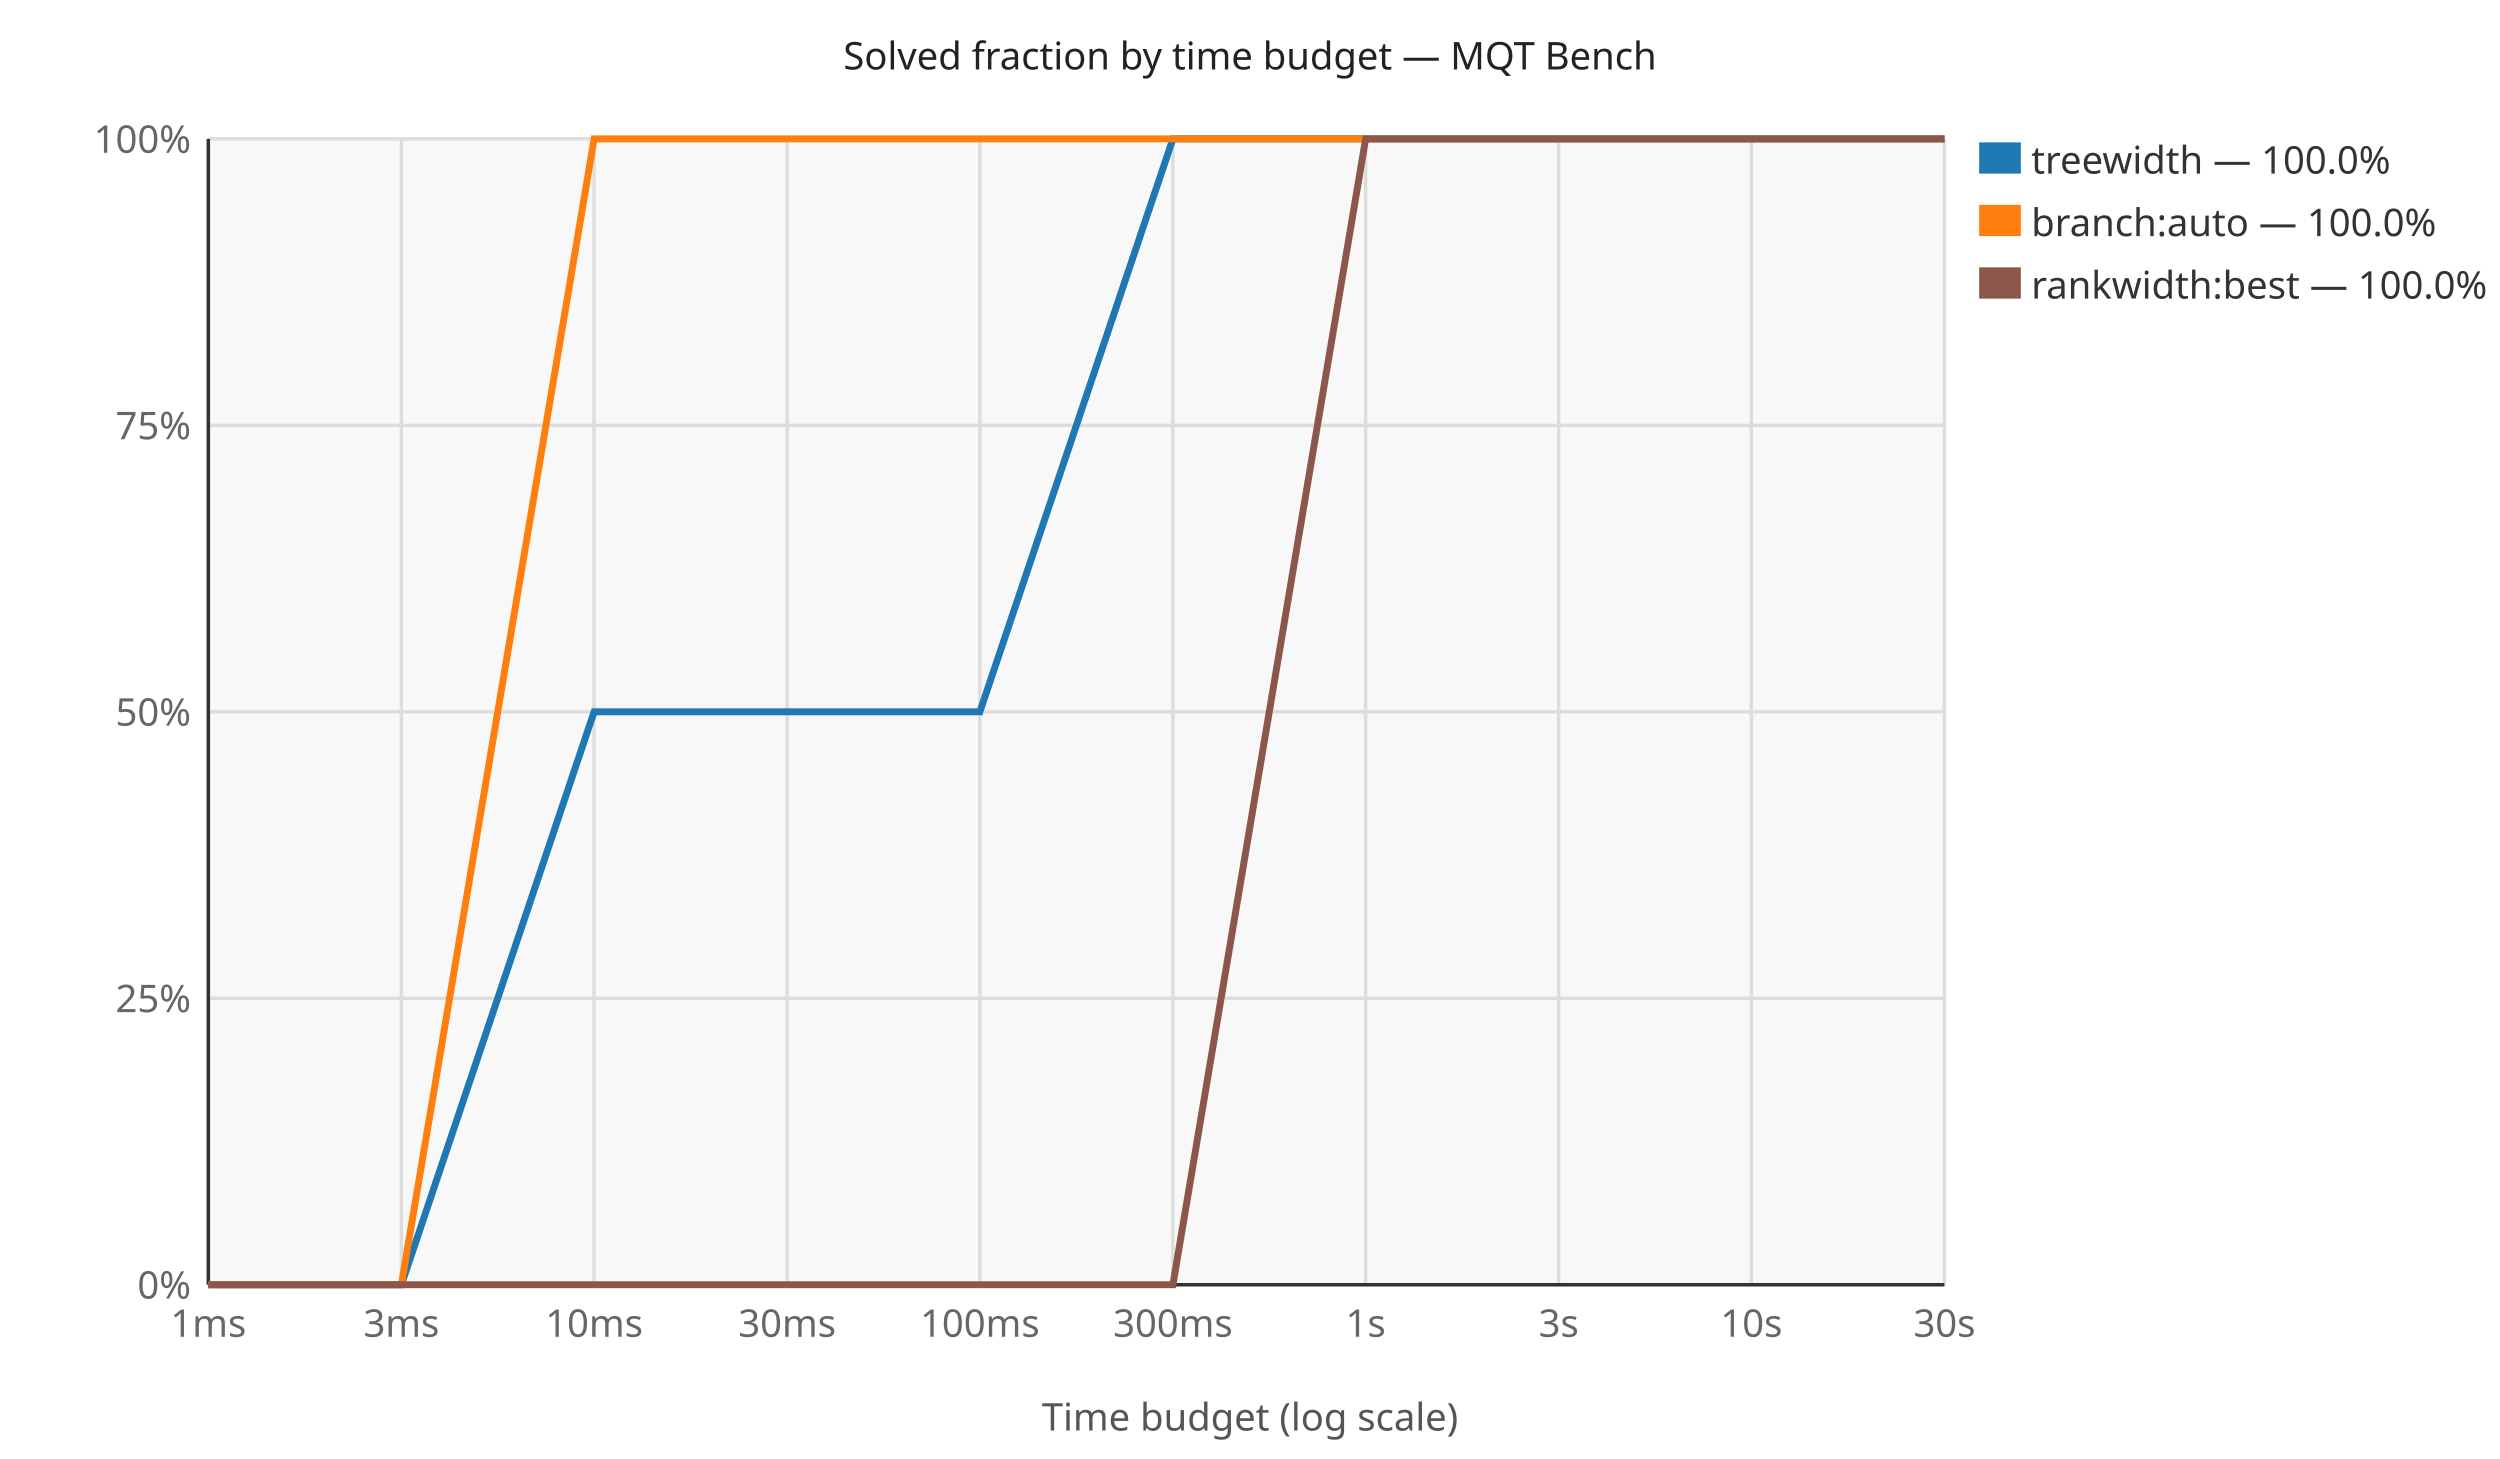
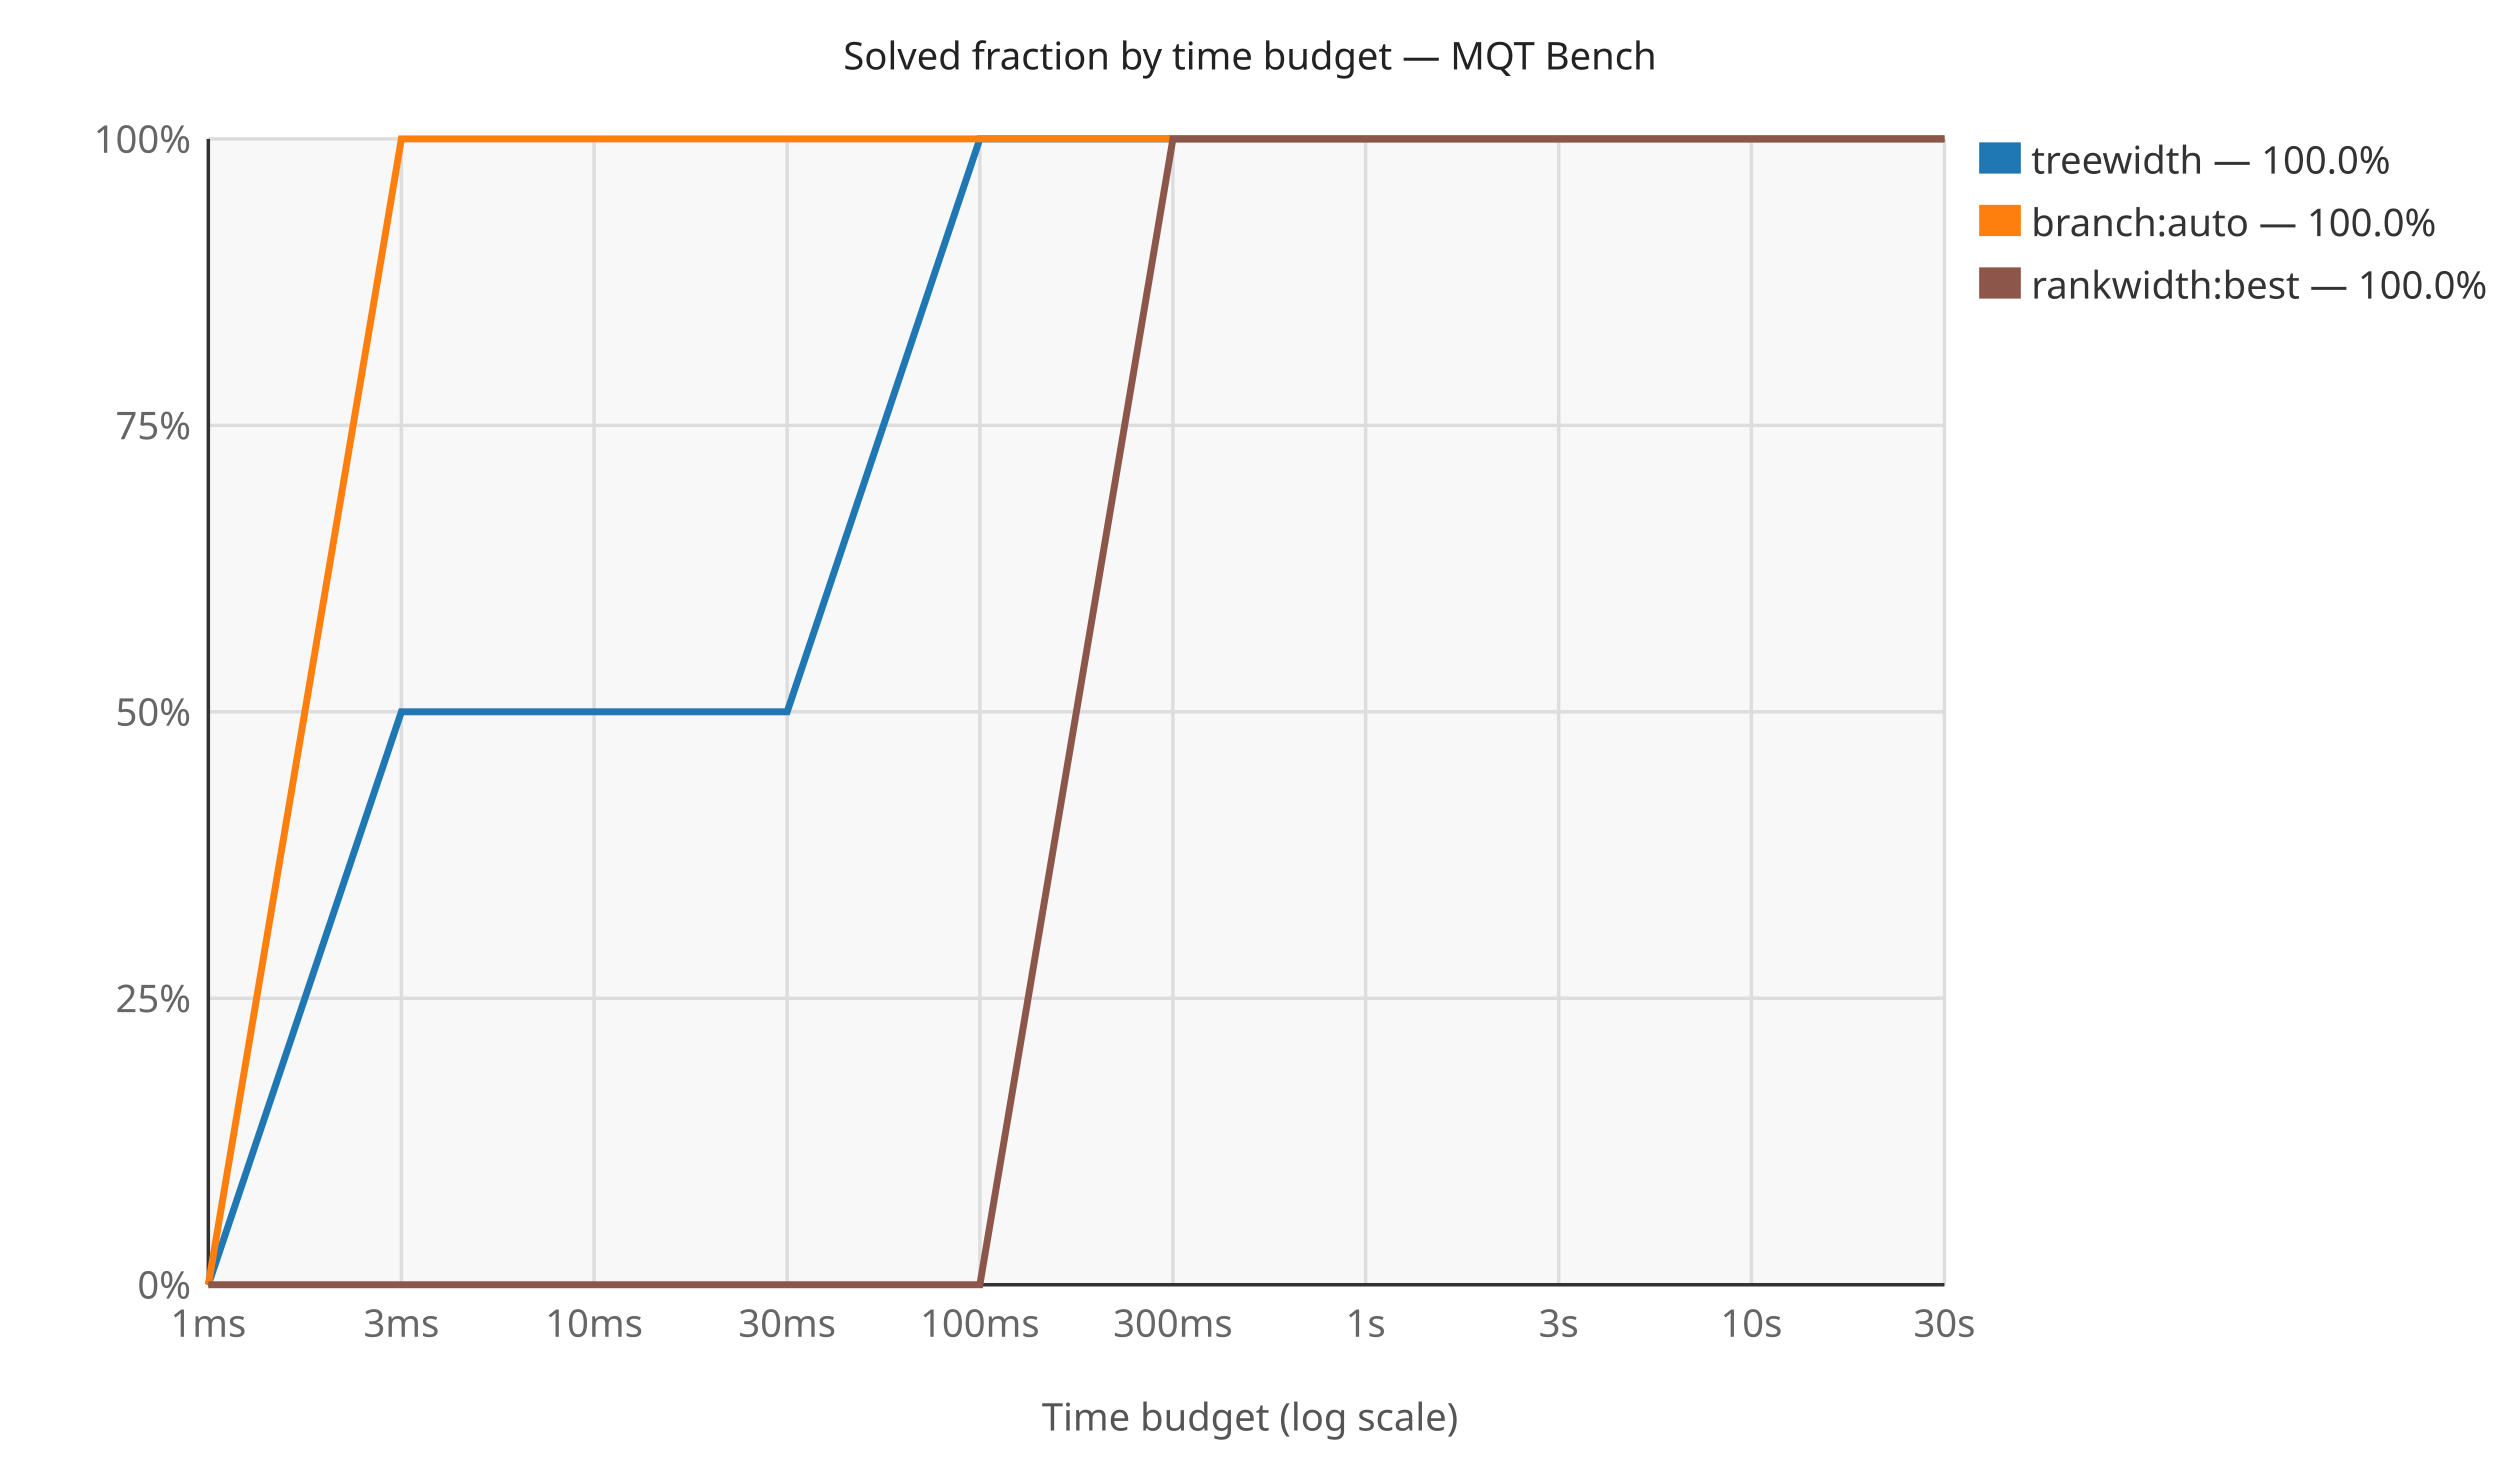
<svg xmlns="http://www.w3.org/2000/svg" width="720" height="420" viewBox="0 0 720 420">
  <style>text{font-family:sans-serif;font-size:11px;}</style>
  <rect x="60.0" y="40.0" width="500.0" height="330.0" fill="#f8f8f8" opacity="1.00" />
  <line x1="60.0" y1="370.0" x2="560.0" y2="370.0" stroke="#ddd" stroke-width="1.0" />
  <text x="55.0" y="374.0" text-anchor="end" fill="#666" font-size="10">0%</text>
  <line x1="60.0" y1="287.5" x2="560.0" y2="287.5" stroke="#ddd" stroke-width="1.0" />
  <text x="55.0" y="291.5" text-anchor="end" fill="#666" font-size="10">25%</text>
  <line x1="60.0" y1="205.0" x2="560.0" y2="205.0" stroke="#ddd" stroke-width="1.0" />
  <text x="55.0" y="209.0" text-anchor="end" fill="#666" font-size="10">50%</text>
  <line x1="60.0" y1="122.5" x2="560.0" y2="122.5" stroke="#ddd" stroke-width="1.0" />
  <text x="55.0" y="126.5" text-anchor="end" fill="#666" font-size="10">75%</text>
  <line x1="60.0" y1="40.0" x2="560.0" y2="40.0" stroke="#ddd" stroke-width="1.0" />
  <text x="55.0" y="44.0" text-anchor="end" fill="#666" font-size="10">100%</text>
  <line x1="60.0" y1="40.0" x2="60.0" y2="370.0" stroke="#ddd" stroke-width="1.0" />
  <text x="60.0" y="385.0" text-anchor="middle" fill="#666" font-size="10">1ms</text>
  <line x1="115.6" y1="40.0" x2="115.6" y2="370.0" stroke="#ddd" stroke-width="1.0" />
  <text x="115.6" y="385.0" text-anchor="middle" fill="#666" font-size="10">3ms</text>
  <line x1="171.1" y1="40.0" x2="171.1" y2="370.0" stroke="#ddd" stroke-width="1.0" />
  <text x="171.1" y="385.0" text-anchor="middle" fill="#666" font-size="10">10ms</text>
  <line x1="226.7" y1="40.0" x2="226.7" y2="370.0" stroke="#ddd" stroke-width="1.0" />
  <text x="226.7" y="385.0" text-anchor="middle" fill="#666" font-size="10">30ms</text>
  <line x1="282.2" y1="40.0" x2="282.2" y2="370.0" stroke="#ddd" stroke-width="1.0" />
  <text x="282.2" y="385.0" text-anchor="middle" fill="#666" font-size="10">100ms</text>
  <line x1="337.8" y1="40.0" x2="337.8" y2="370.0" stroke="#ddd" stroke-width="1.0" />
  <text x="337.8" y="385.0" text-anchor="middle" fill="#666" font-size="10">300ms</text>
  <line x1="393.3" y1="40.0" x2="393.3" y2="370.0" stroke="#ddd" stroke-width="1.0" />
  <text x="393.3" y="385.0" text-anchor="middle" fill="#666" font-size="10">1s</text>
  <line x1="448.9" y1="40.0" x2="448.9" y2="370.0" stroke="#ddd" stroke-width="1.0" />
  <text x="448.9" y="385.0" text-anchor="middle" fill="#666" font-size="10">3s</text>
  <line x1="504.4" y1="40.0" x2="504.4" y2="370.0" stroke="#ddd" stroke-width="1.0" />
  <text x="504.4" y="385.0" text-anchor="middle" fill="#666" font-size="10">10s</text>
  <line x1="560.0" y1="40.0" x2="560.0" y2="370.0" stroke="#ddd" stroke-width="1.0" />
  <text x="560.0" y="385.0" text-anchor="middle" fill="#666" font-size="10">30s</text>
  <line x1="60.0" y1="40.0" x2="60.0" y2="370.0" stroke="#333" stroke-width="1.0" />
  <line x1="60.0" y1="370.0" x2="560.0" y2="370.0" stroke="#333" stroke-width="1.0" />
-   <polyline points="60.0,370.0 115.6,370.0 171.1,205.0 226.7,205.0 282.2,205.0 337.8,40.0 393.3,40.0 448.9,40.0 504.4,40.0 560.0,40.0" stroke="#1f77b4" stroke-width="2.0" fill="none" />
+   <polyline points="60.0,370.0 115.6,205.0 171.1,205.0 226.7,205.0 282.2,40.0 337.8,40.0 393.3,40.0 448.9,40.0 504.4,40.0 560.0,40.0" stroke="#1f77b4" stroke-width="2.0" fill="none" />
  <rect x="570.0" y="41.0" width="12.0" height="9.0" fill="#1f77b4" opacity="1.00" />
  <text x="585.0" y="50.0" text-anchor="start" fill="#333" font-size="10">treewidth — 100.0%</text>
-   <polyline points="60.0,370.0 115.6,370.0 171.1,40.0 226.7,40.0 282.2,40.0 337.8,40.0 393.3,40.0 448.9,40.0 504.4,40.0 560.0,40.0" stroke="#ff7f0e" stroke-width="2.0" fill="none" />
+   <polyline points="60.0,370.0 115.6,40.0 171.1,40.0 226.7,40.0 282.2,40.0 337.8,40.0 393.3,40.0 448.9,40.0 504.4,40.0 560.0,40.0" stroke="#ff7f0e" stroke-width="2.0" fill="none" />
  <rect x="570.0" y="59.0" width="12.0" height="9.0" fill="#ff7f0e" opacity="1.00" />
  <text x="585.0" y="68.0" text-anchor="start" fill="#333" font-size="10">branch:auto — 100.0%</text>
-   <polyline points="60.0,370.0 115.6,370.0 171.1,370.0 226.7,370.0 282.2,370.0 337.8,370.0 393.3,40.0 448.9,40.0 504.4,40.0 560.0,40.0" stroke="#8c564b" stroke-width="2.0" fill="none" />
+   <polyline points="60.0,370.0 115.6,370.0 171.1,370.0 226.7,370.0 282.2,370.0 337.8,40.0 393.3,40.0 448.9,40.0 504.4,40.0 560.0,40.0" stroke="#8c564b" stroke-width="2.0" fill="none" />
  <rect x="570.0" y="77.0" width="12.0" height="9.0" fill="#8c564b" opacity="1.00" />
  <text x="585.0" y="86.0" text-anchor="start" fill="#333" font-size="10">rankwidth:best — 100.0%</text>
  <text x="360.0" y="20.0" text-anchor="middle" fill="#222" font-size="13">Solved fraction by time budget — MQT Bench</text>
  <text x="360.0" y="412.0" text-anchor="middle" fill="#555" font-size="10">Time budget (log scale)</text>
</svg>
